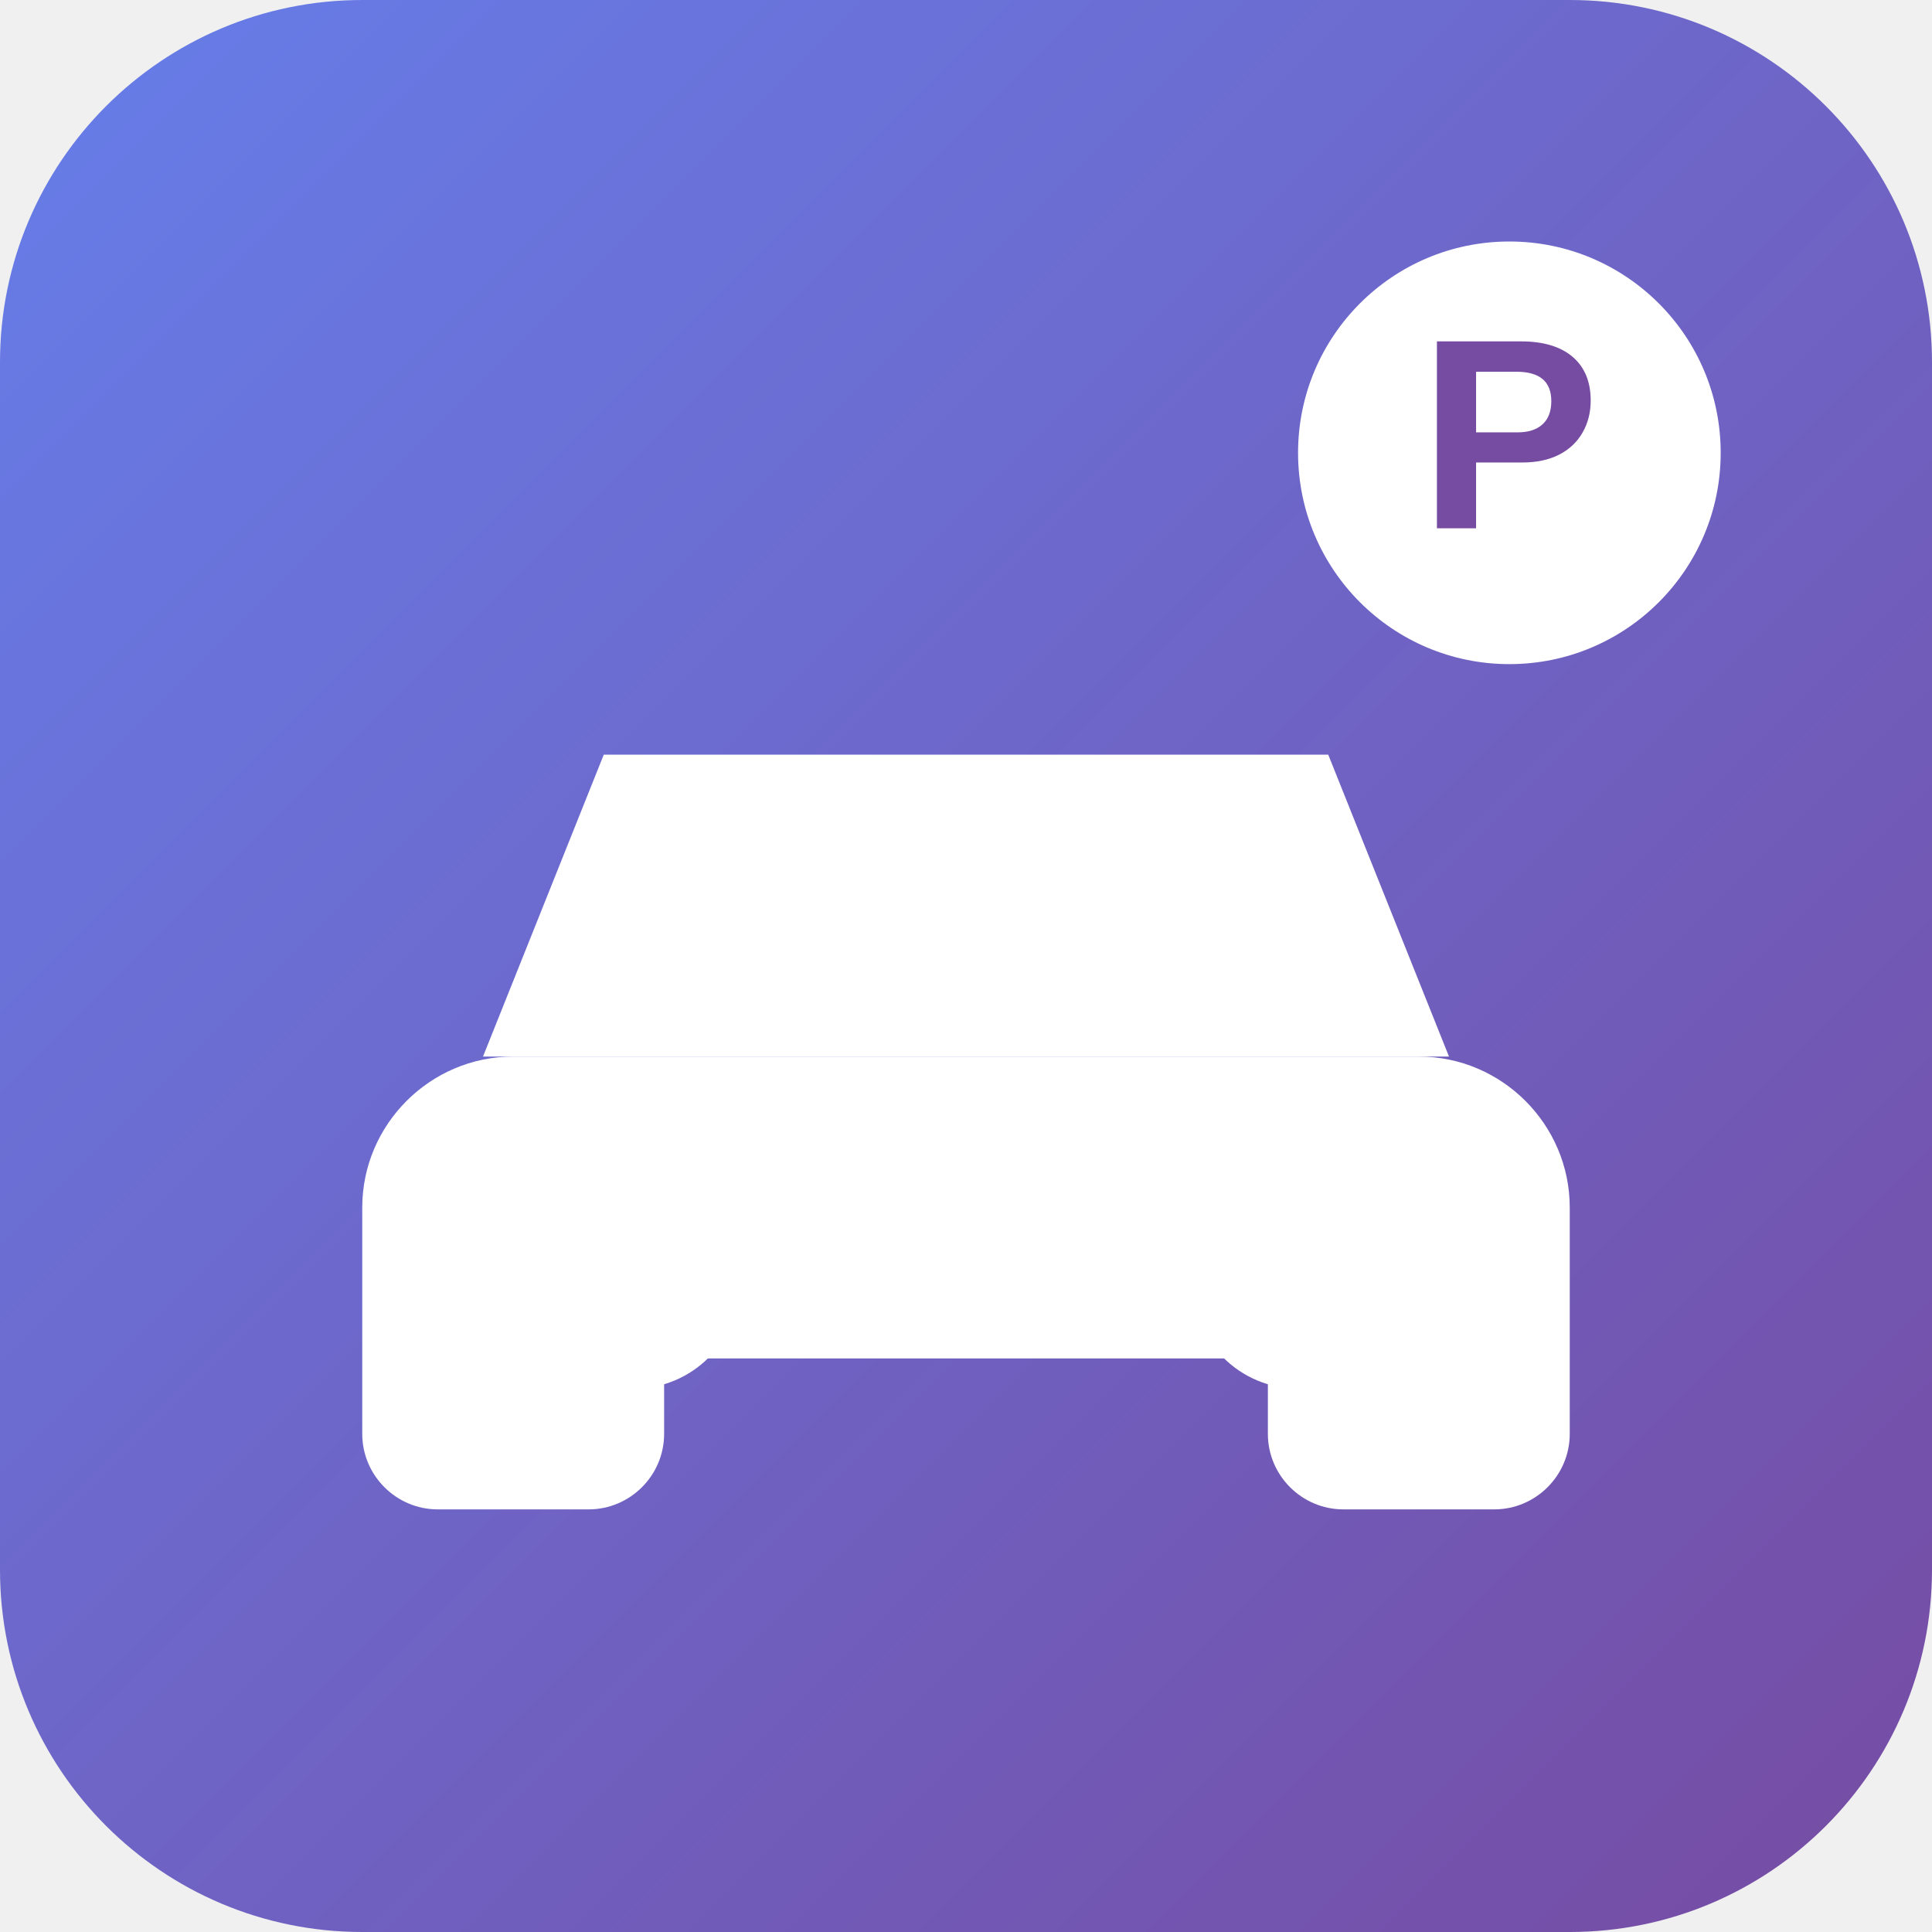
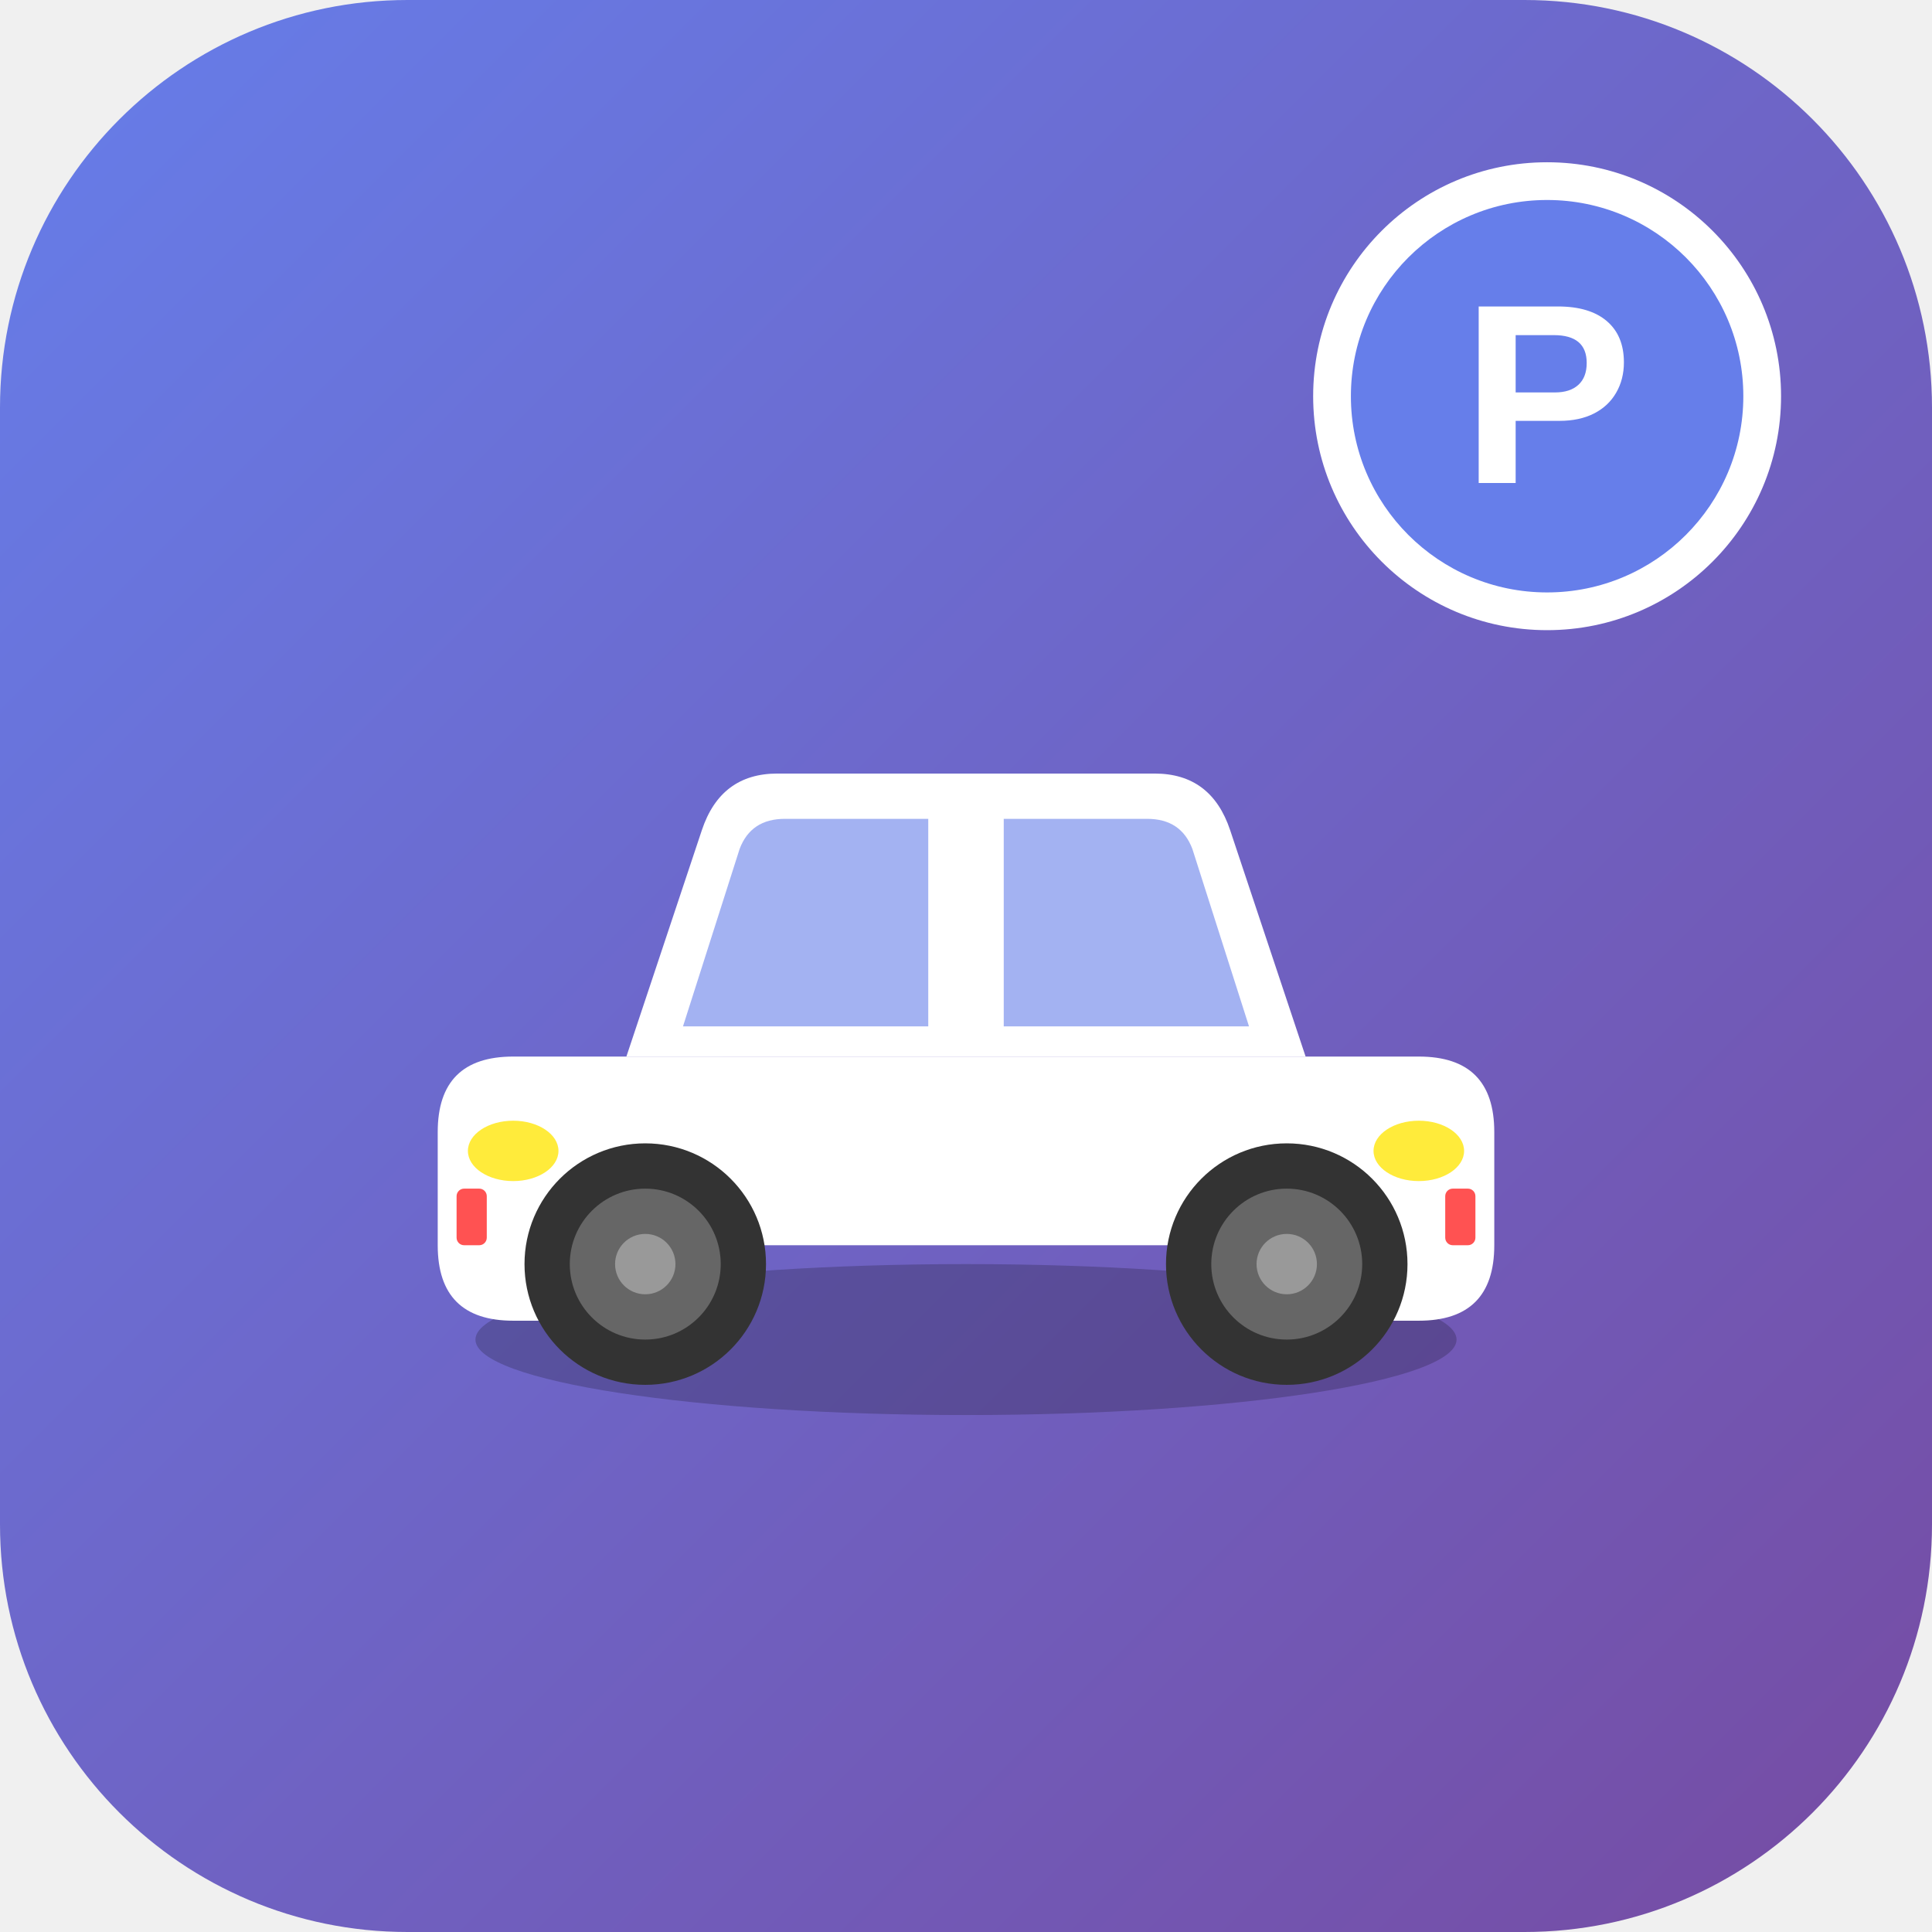
<svg xmlns="http://www.w3.org/2000/svg" viewBox="0 0 512 512">
  <defs>
    <linearGradient id="bg" x1="0%" y1="0%" x2="100%" y2="100%">
      <stop offset="0%" style="stop-color:#667eea" />
      <stop offset="100%" style="stop-color:#764ba2" />
    </linearGradient>
  </defs>
-   <rect width="512" height="512" rx="96" fill="url(#bg)" />
-   <g fill="#ffffff">
-     <path d="M376 280H136c-22 0-40 18-40 40v60c0 11 9 20 20 20h40c11 0 20-9 20-20v-20h160v20c0 11 9 20 20 20h40c11 0 20-9 20-20v-60c0-22-18-40-40-40z" />
-     <path d="M352 200H160l-32 80h256l-32-80z" />
-     <circle cx="168" cy="340" r="28" />
-     <circle cx="344" cy="340" r="28" />
+   <rect width="512" height="512" rx="108" fill="url(#bg)" />
+   <g transform="translate(256, 280)">
+     <ellipse cx="0" cy="75" rx="130" ry="20" fill="rgba(0,0,0,0.2)" />
+     <path d="M-140 20 L-140 50 Q-140 70 -120 70 L-80 70 L-80 50 L80 50 L80 70 L120 70 Q140 70 140 50 L140 20 Q140 0 120 0 L-120 0 Q-140 0 -140 20 Z" fill="#ffffff" />
+     <path d="M-90 0 L-70 -60 Q-65 -75 -50 -75 L50 -75 Q65 -75 70 -60 L90 0 Z" fill="#ffffff" />
+     <path d="M-75 -8 L-60 -55 Q-57 -63 -48 -63 L-10 -63 L-10 -8 Z" fill="#667eea" opacity="0.6" />
+     <path d="M75 -8 L60 -55 Q57 -63 48 -63 L10 -63 L10 -8 Z" fill="#667eea" opacity="0.6" />
+     <circle cx="-85" cy="55" r="32" fill="#333" />
+     <circle cx="-85" cy="55" r="20" fill="#666" />
+     <circle cx="-85" cy="55" r="8" fill="#999" />
+     <circle cx="85" cy="55" r="32" fill="#333" />
+     <circle cx="85" cy="55" r="20" fill="#666" />
+     <circle cx="85" cy="55" r="8" fill="#999" />
+     <ellipse cx="-120" cy="25" rx="12" ry="8" fill="#ffeb3b" />
+     <ellipse cx="120" cy="25" rx="12" ry="8" fill="#ffeb3b" />
+     <rect x="-135" y="35" width="8" height="15" rx="2" fill="#ff5252" />
+     <rect x="127" y="35" width="8" height="15" rx="2" fill="#ff5252" />
  </g>
-   <circle cx="400" cy="120" r="56" fill="#ffffff" />
-   <text x="400" y="140" text-anchor="middle" font-family="Arial,sans-serif" font-size="72" font-weight="bold" fill="#764ba2">P</text>
+   <circle cx="410" cy="105" r="62" fill="#ffffff" />
+   <circle cx="410" cy="105" r="52" fill="#667eea" />
+   <text x="410" y="128" text-anchor="middle" font-family="Arial,Helvetica,sans-serif" font-size="68" font-weight="bold" fill="#ffffff">P</text>
</svg>
